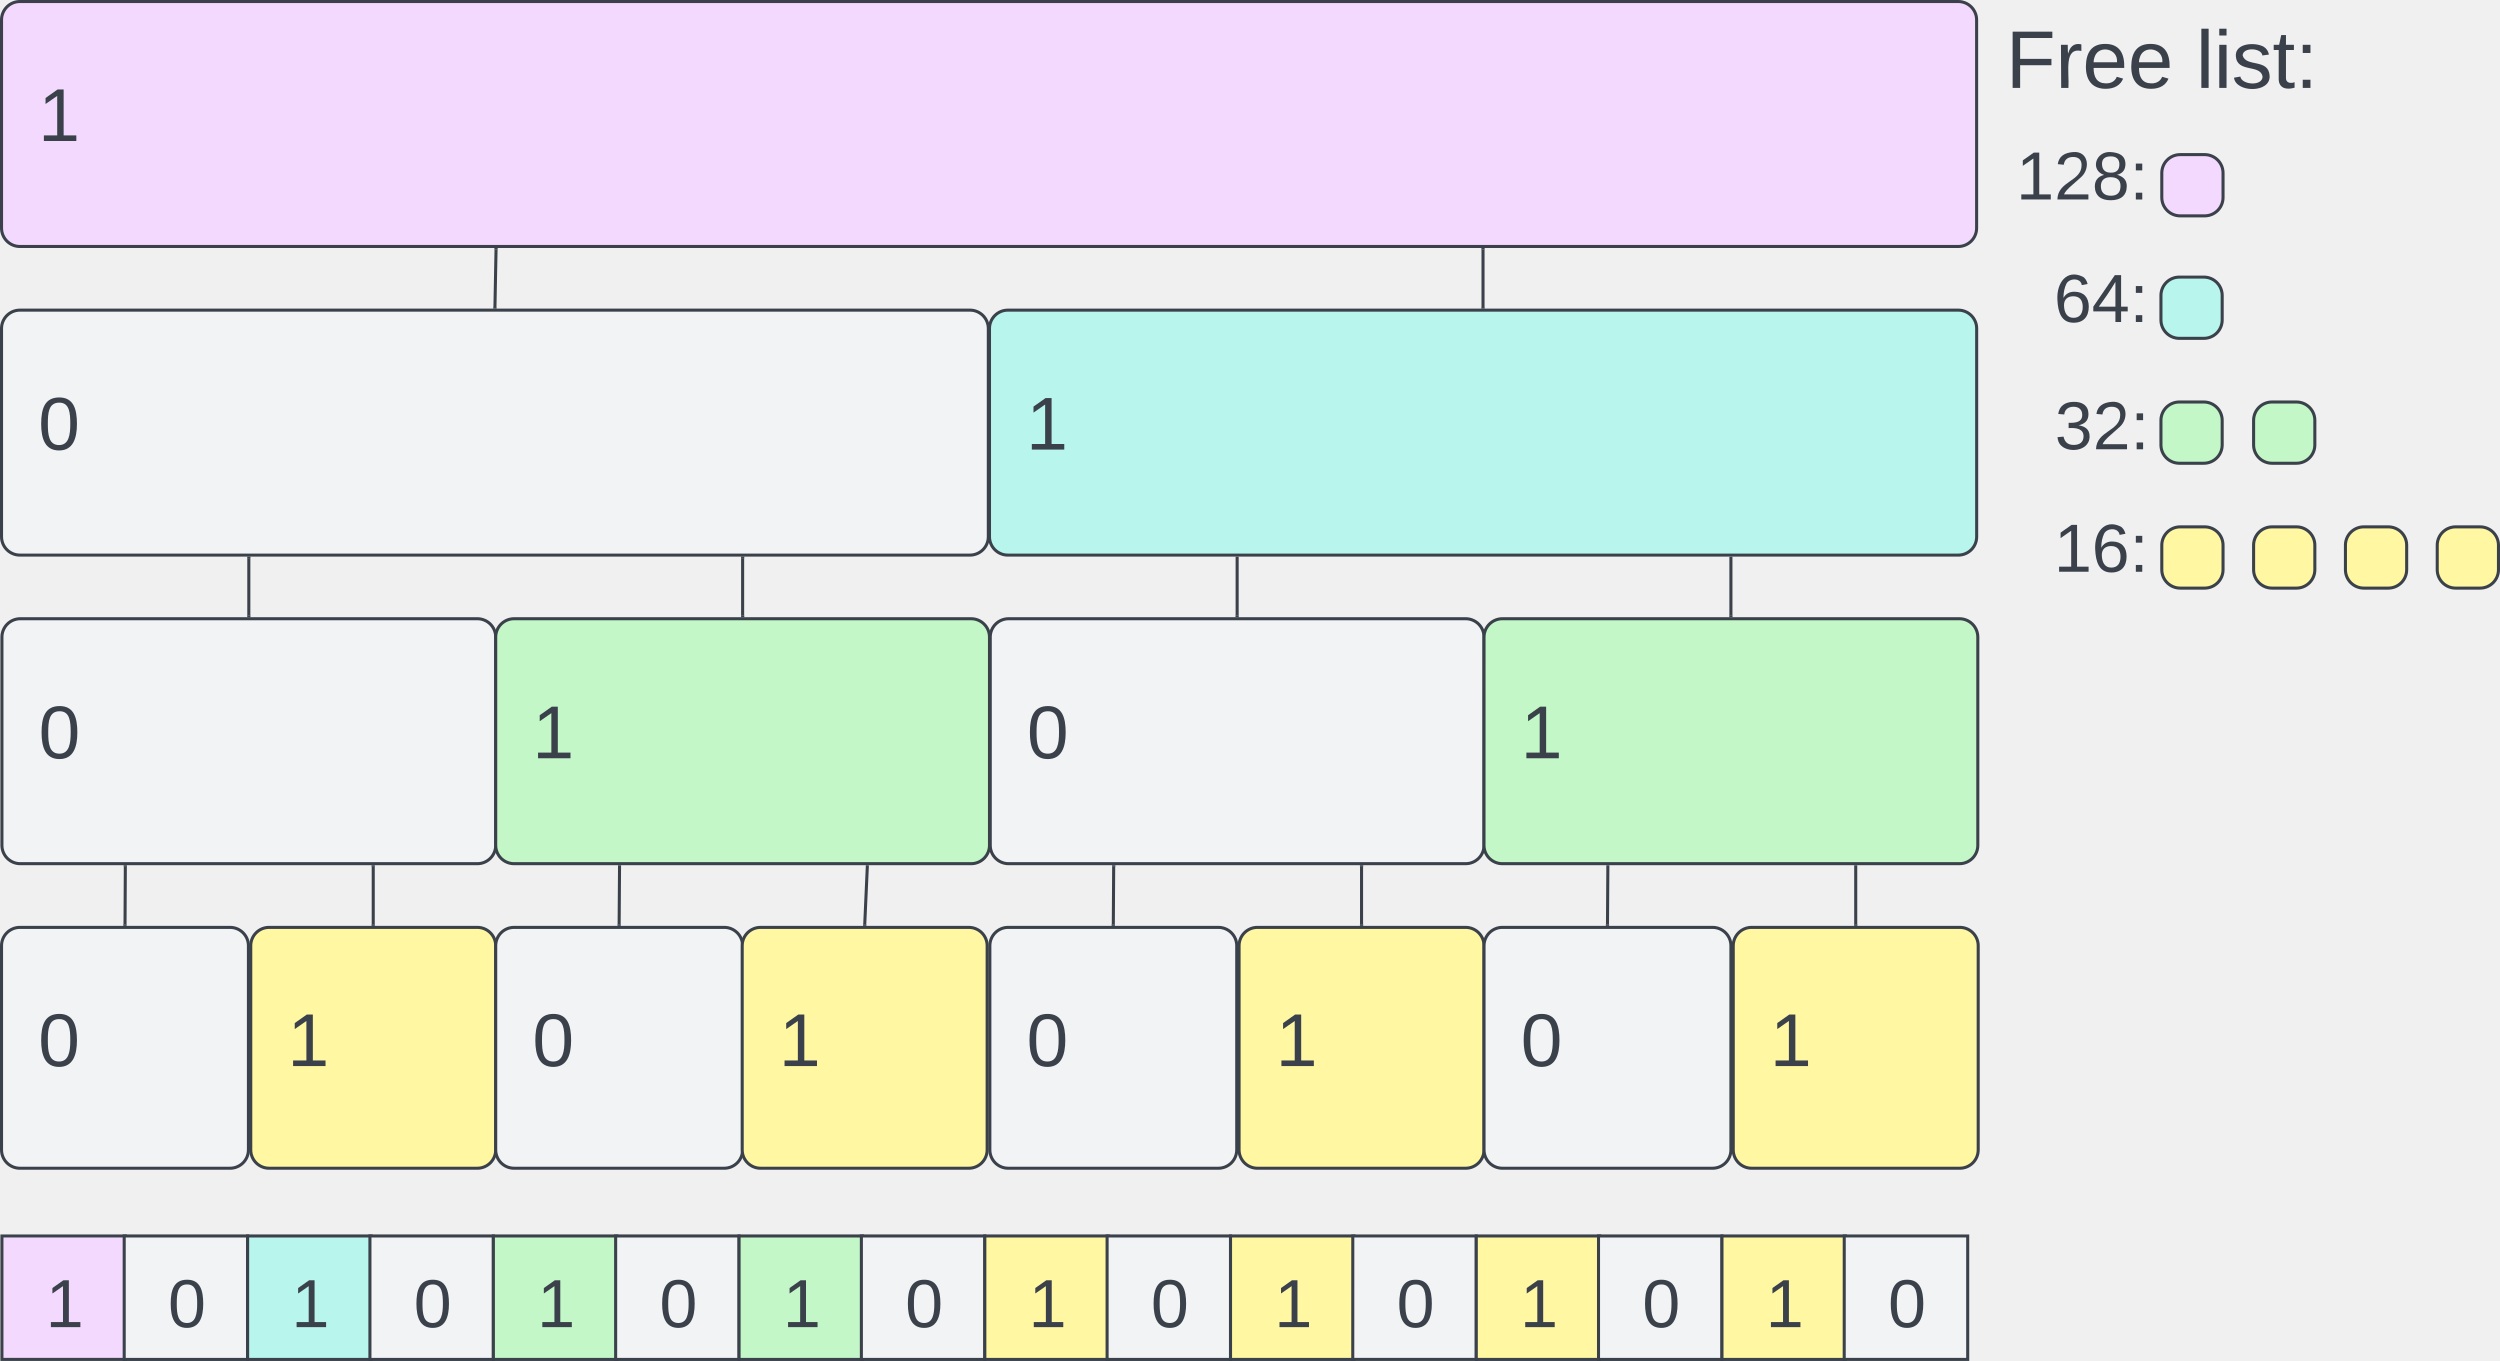
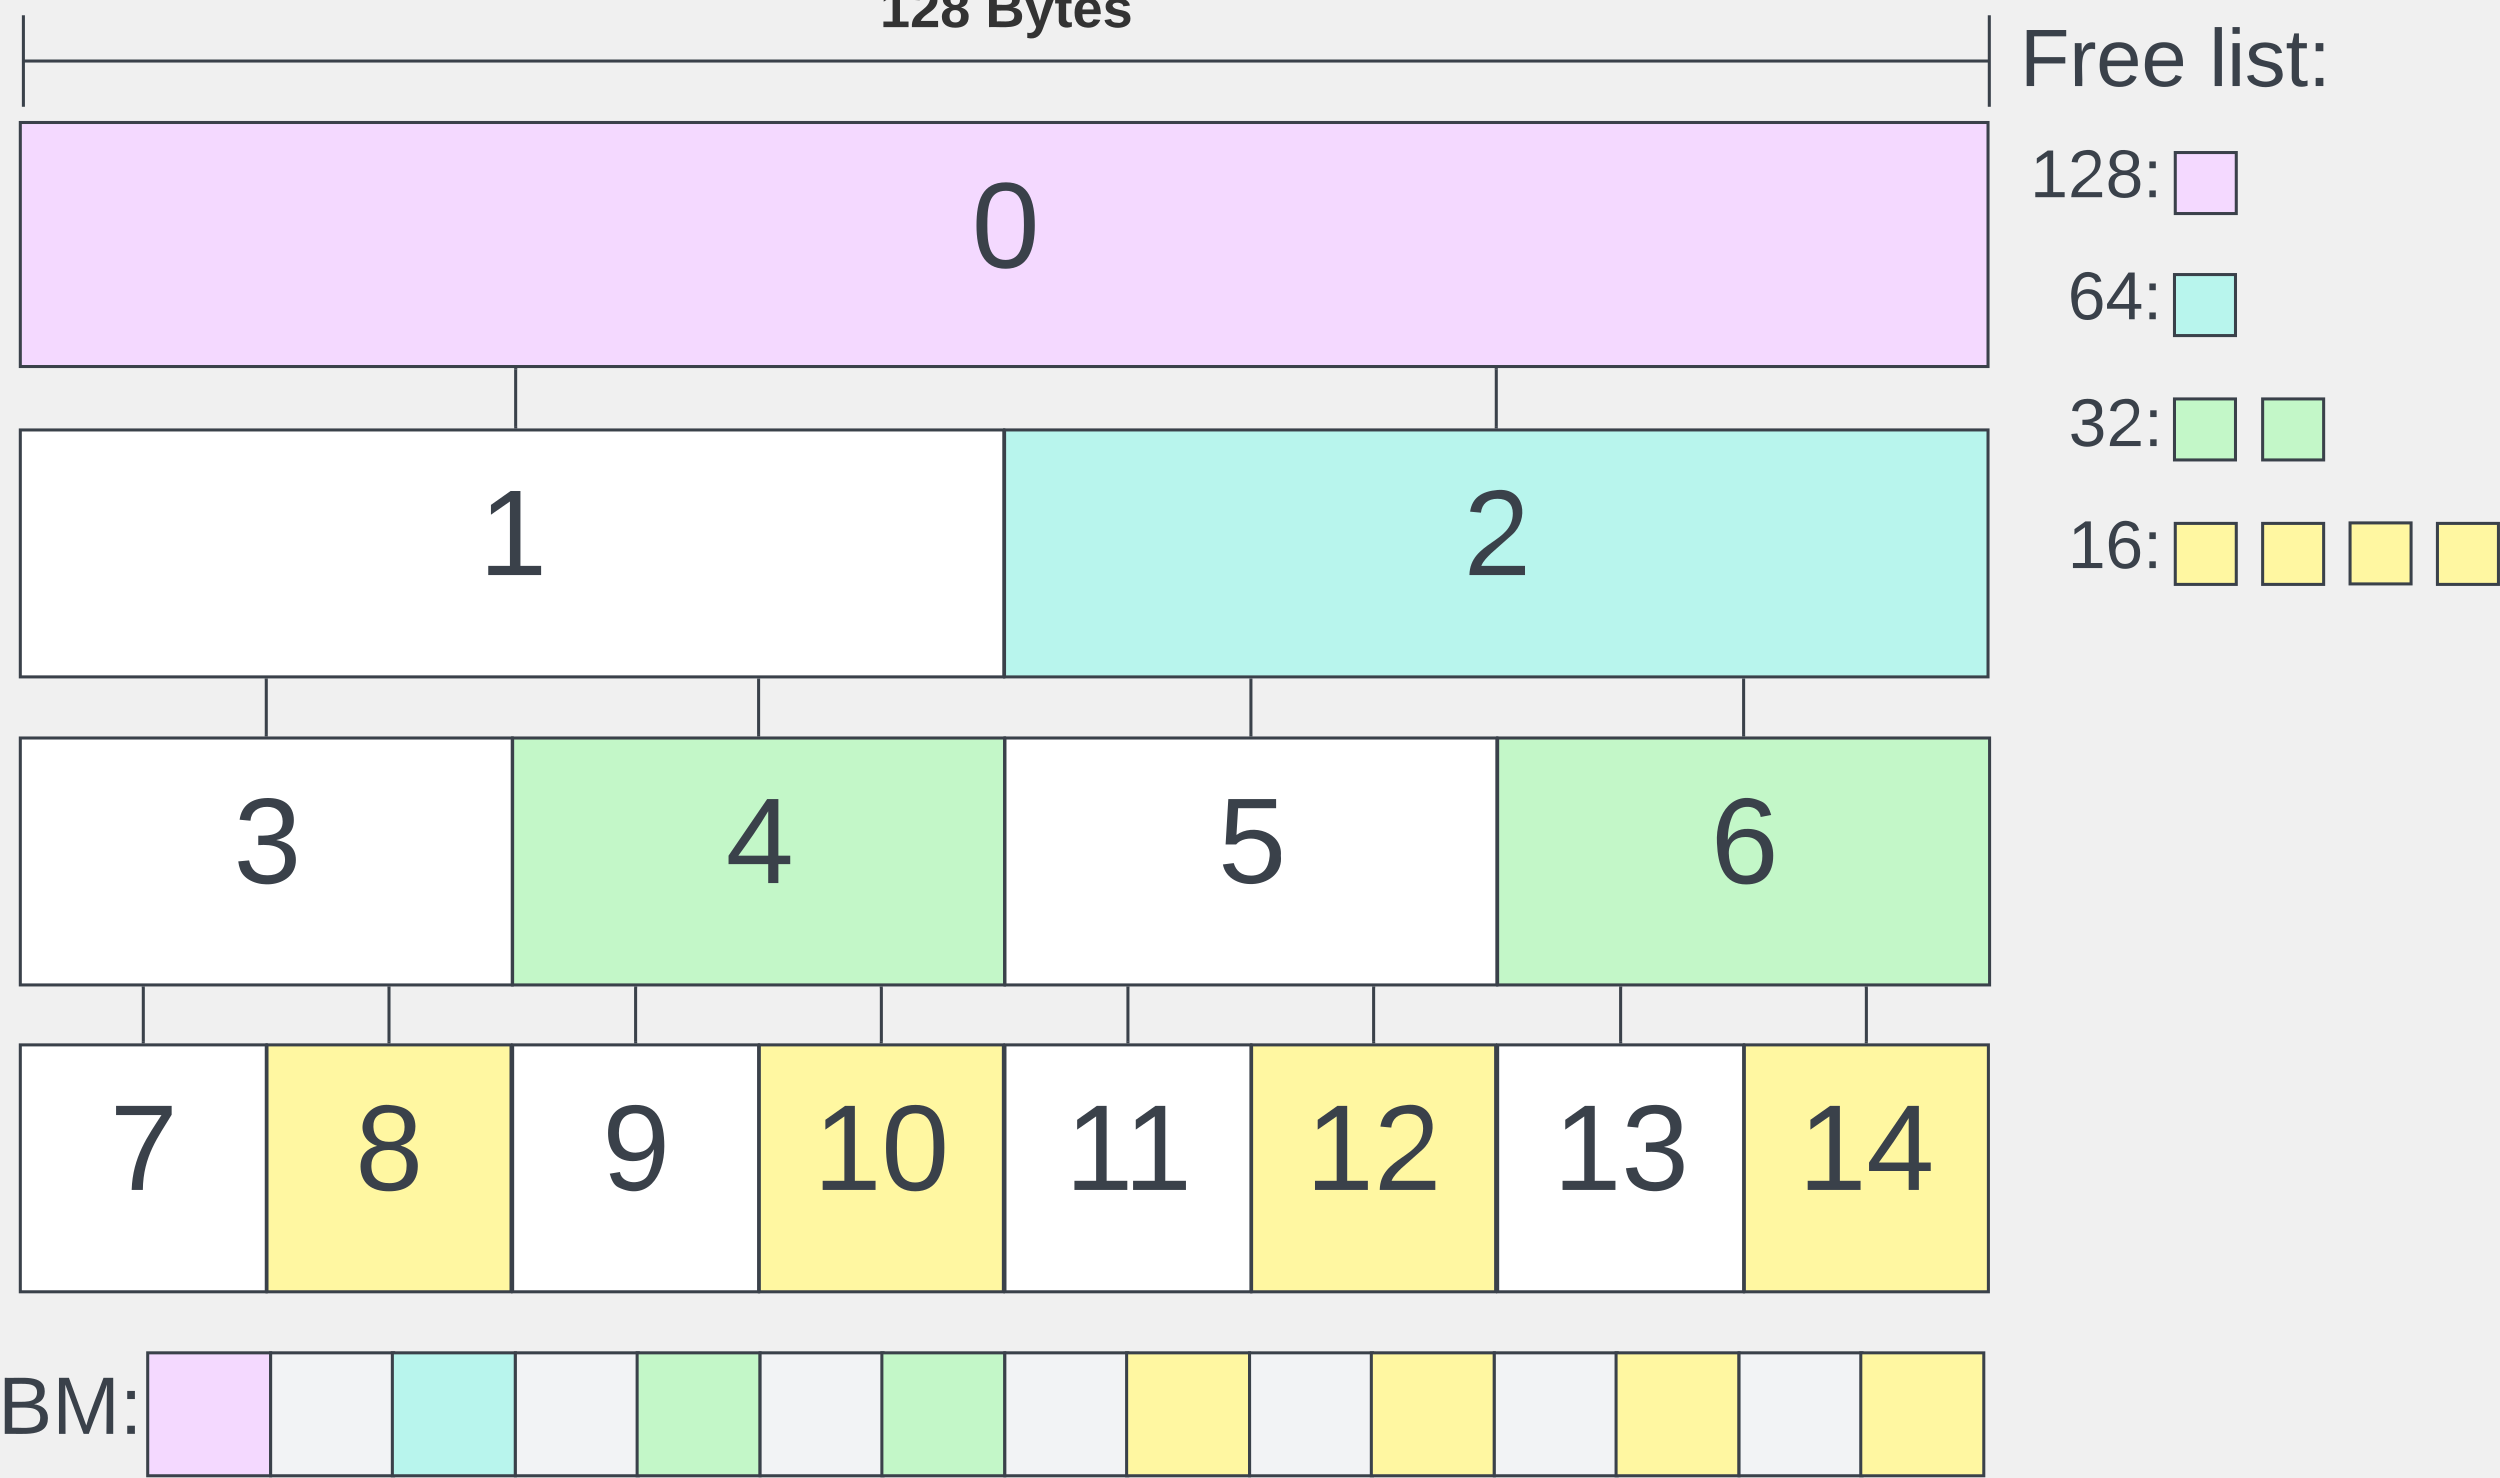
- <svg xmlns="http://www.w3.org/2000/svg" xmlns:ns1="lucid" xmlns:xlink="http://www.w3.org/1999/xlink" width="816.46" height="444.46">
-   <g transform="translate(-2539.47 585.0669)" ns1:page-tab-id="0_0">
-     <path d="M3185-578.57a6 6 0 0 1 6-6h108.2a6 6 0 0 1 6 6v28a6 6 0 0 1-6 6H3191a6 6 0 0 1-6-6z" stroke="#000" stroke-opacity="0" fill="#fff" fill-opacity="0" />
-     <use xlink:href="#a" transform="matrix(1,0,0,1,3190.009,-579.5669) translate(4.537037 23.20833)" />
-     <use xlink:href="#b" transform="matrix(1,0,0,1,3190.009,-579.5669) translate(66.61111 23.20833)" />
-     <path d="M3185.14-498.57a6 6 0 0 1 6-6h48.07a6 6 0 0 1 6 6v28a6 6 0 0 1-6 6h-48.06a6 6 0 0 1-6-6z" stroke="#000" stroke-opacity="0" fill="#fff" fill-opacity="0" />
-     <use xlink:href="#c" transform="matrix(1,0,0,1,3190.136,-499.5669) translate(20.1358 19.65278)" />
-     <path d="M3185.4-457a6 6 0 0 1 6-6h48.08a6 6 0 0 1 6 6v28a6 6 0 0 1-6 6h-48.07a6 6 0 0 1-6-6z" stroke="#000" stroke-opacity="0" fill="#fff" fill-opacity="0" />
-     <use xlink:href="#d" transform="matrix(1,0,0,1,3190.406,-457.9921) translate(20.1358 19.65278)" />
-     <path d="M3185.14-417a6 6 0 0 1 6-6h48.07a6 6 0 0 1 6 6v28a6 6 0 0 1-6 6h-48.06a6 6 0 0 1-6-6z" stroke="#000" stroke-opacity="0" fill="#fff" fill-opacity="0" />
-     <use xlink:href="#e" transform="matrix(1,0,0,1,3190.136,-417.9921) translate(20.1358 19.65278)" />
-     <path d="M3245.2-488.57a6 6 0 0 1 6-6h8a6 6 0 0 1 6 6v8a6 6 0 0 1-6 6h-8a6 6 0 0 1-6-6z" stroke="#3a414a" fill="#b8f5ed" />
-     <path d="M3245.2-447.78a6 6 0 0 1 6-6h8a6 6 0 0 1 6 6v8a6 6 0 0 1-6 6h-8a6 6 0 0 1-6-6z" stroke="#3a414a" fill="#c3f7c8" />
-     <path d="M3245.48-407a6 6 0 0 1 6-6h8a6 6 0 0 1 6 6v8a6 6 0 0 1-6 6h-8a6 6 0 0 1-6-6z" stroke="#3a414a" fill="#fff7a1" />
-     <path d="M3185.14-538.57a6 6 0 0 1 6-6h48.07a6 6 0 0 1 6 6v28a6 6 0 0 1-6 6h-48.06a6 6 0 0 1-6-6z" stroke="#000" stroke-opacity="0" fill="#fff" fill-opacity="0" />
-     <use xlink:href="#f" transform="matrix(1,0,0,1,3190.136,-539.5669) translate(7.790123 19.65278)" />
-     <path d="M2540.1-377a6 6 0 0 1 6-6h149.26a6 6 0 0 1 6 6v68a6 6 0 0 1-6 6H2546.1a6 6 0 0 1-6-6z" stroke="#3a414a" fill="#f2f3f5" />
-     <use xlink:href="#g" transform="matrix(1,0,0,1,2552.097,-370.9921) translate(0 33.55556)" />
-     <path d="M2539.97-276.2a6 6 0 0 1 6-6h68.63a6 6 0 0 1 6 6v66.66a6 6 0 0 1-6 6h-68.63a6 6 0 0 1-6-6z" stroke="#3a414a" fill="#f2f3f5" />
-     <use xlink:href="#g" transform="matrix(1,0,0,1,2551.97,-270.2047) translate(0 33.30556)" />
-     <path d="M2621.36-276.2a6 6 0 0 1 6-6h68a6 6 0 0 1 6 6v66.66a6 6 0 0 1-6 6h-68a6 6 0 0 1-6-6z" stroke="#3a414a" fill="#fff7a1" />
-     <use xlink:href="#h" transform="matrix(1,0,0,1,2633.356,-270.2047) translate(0 33.30556)" />
-     <path d="M2539.97-477.78a6 6 0 0 1 6-6h310.27a6 6 0 0 1 6 6v68a6 6 0 0 1-6 6h-310.27a6 6 0 0 1-6-6z" stroke="#3a414a" fill="#f2f3f5" />
-     <use xlink:href="#g" transform="matrix(1,0,0,1,2551.97,-471.7795) translate(0 33.55556)" />
-     <path d="M2539.97-578.57a6 6 0 0 1 6-6H3179a6 6 0 0 1 6 6v68a6 6 0 0 1-6 6h-633.03a6 6 0 0 1-6-6z" stroke="#3a414a" fill="#f4d9ff" />
-     <use xlink:href="#h" transform="matrix(1,0,0,1,2551.97,-572.5669) translate(0 33.55556)" />
-     <path d="M2580.4-302l-.1 18.8" stroke="#3a414a" fill="none" />
-     <path d="M2580.9-301.98h-1v-.5h1zM2580.8-283.2l-.02.5h-1v-.52z" stroke="#3a414a" stroke-width=".05" fill="#3a414a" />
-     <path d="M2661.36-302v18.8" stroke="#3a414a" fill="none" />
-     <path d="M2661.86-301.98h-1v-.5h1zM2661.86-282.7h-1v-.52h1z" stroke="#3a414a" stroke-width=".05" fill="#3a414a" />
-     <path d="M2620.73-402.78v18.8" stroke="#3a414a" fill="none" />
-     <path d="M2621.23-402.77h-1v-.5h1zM2621.23-383.5h-1v-.5h1z" stroke="#3a414a" stroke-width=".05" fill="#3a414a" />
-     <path d="M2782-402.78v18.8" stroke="#3a414a" fill="none" />
-     <path d="M2782.5-402.77h-1v-.5h1zM2782.5-383.5h-1v-.5h1z" stroke="#3a414a" stroke-width=".05" fill="#3a414a" />
-     <path d="M2701.47-503.57l-.36 18.8" stroke="#3a414a" fill="none" />
-     <path d="M2701.97-503.55h-1v-.52h1zM2701.6-484.78v.5h-1v-.52z" stroke="#3a414a" stroke-width=".05" fill="#3a414a" />
-     <path d="M3023.8-503.57v18.8" stroke="#3a414a" fill="none" />
-     <path d="M3024.3-503.55h-1v-.52h1zM3024.3-484.28h-1v-.5h1z" stroke="#3a414a" stroke-width=".05" fill="#3a414a" />
-     <path d="M2701.36-377a6 6 0 0 1 6-6h149.26a6 6 0 0 1 6 6v68a6 6 0 0 1-6 6h-149.26a6 6 0 0 1-6-6z" stroke="#3a414a" fill="#c3f7c8" />
-     <use xlink:href="#h" transform="matrix(1,0,0,1,2713.356,-370.9921) translate(0 33.55556)" />
-     <path d="M2862.62-477.78a6 6 0 0 1 6-6h310.4a6 6 0 0 1 6 6v68a6 6 0 0 1-6 6h-310.4a6 6 0 0 1-6-6z" stroke="#3a414a" fill="#b8f5ed" />
-     <use xlink:href="#h" transform="matrix(1,0,0,1,2874.616,-471.7795) translate(0 33.55556)" />
-     <path d="M2701.36-276.2a6 6 0 0 1 6-6H2776a6 6 0 0 1 6 6v66.66a6 6 0 0 1-6 6h-68.64a6 6 0 0 1-6-6z" stroke="#3a414a" fill="#f2f3f5" />
-     <use xlink:href="#g" transform="matrix(1,0,0,1,2713.356,-270.2047) translate(0 33.30556)" />
-     <path d="M2781.86-276.2a6 6 0 0 1 6-6h68a6 6 0 0 1 6 6v66.66a6 6 0 0 1-6 6h-68a6 6 0 0 1-6-6z" stroke="#3a414a" fill="#fff7a1" />
-     <use xlink:href="#h" transform="matrix(1,0,0,1,2793.859,-270.2047) translate(0 33.30556)" />
-     <path d="M2741.8-302l-.13 18.8M2741.8-301.98v-.5" stroke="#3a414a" fill="none" />
-     <path d="M2742.18-283.2v.5h-1v-.52z" stroke="#3a414a" stroke-width=".05" fill="#3a414a" />
-     <path d="M2822.72-302l-.84 18.8M2822.72-301.98l.02-.5" stroke="#3a414a" fill="none" />
-     <path d="M2822.38-283.2l-.02.5h-1l.02-.54z" stroke="#3a414a" stroke-width=".05" fill="#3a414a" />
-     <path d="M2862.87-377a6 6 0 0 1 6-6h149.26a6 6 0 0 1 6 6v68a6 6 0 0 1-6 6h-149.26a6 6 0 0 1-6-6z" stroke="#3a414a" fill="#f2f3f5" />
-     <use xlink:href="#g" transform="matrix(1,0,0,1,2874.87,-370.9921) translate(0 33.55556)" />
-     <path d="M2862.74-276.2a6 6 0 0 1 6-6h68.63a6 6 0 0 1 6 6v66.66a6 6 0 0 1-6 6h-68.63a6 6 0 0 1-6-6z" stroke="#3a414a" fill="#f2f3f5" />
-     <use xlink:href="#g" transform="matrix(1,0,0,1,2874.743,-270.2047) translate(0 33.30556)" />
-     <path d="M2944.13-276.2a6 6 0 0 1 6-6h68a6 6 0 0 1 6 6v66.66a6 6 0 0 1-6 6h-68a6 6 0 0 1-6-6z" stroke="#3a414a" fill="#fff7a1" />
-     <use xlink:href="#h" transform="matrix(1,0,0,1,2956.13,-270.2047) translate(0 33.30556)" />
-     <path d="M2903.18-302l-.12 18.8" stroke="#3a414a" fill="none" />
-     <path d="M2903.68-301.98h-1v-.5h1zM2903.56-283.2v.5h-1v-.52z" stroke="#3a414a" stroke-width=".05" fill="#3a414a" />
-     <path d="M2984.13-302v18.8" stroke="#3a414a" fill="none" />
-     <path d="M2984.63-301.98h-1v-.5h1zM2984.63-282.7h-1v-.52h1z" stroke="#3a414a" stroke-width=".05" fill="#3a414a" />
-     <path d="M2943.5-402.78v18.8M2943.5-402.77v-.5" stroke="#3a414a" fill="none" />
-     <path d="M2944-383.5h-1v-.5h1z" stroke="#3a414a" stroke-width=".05" fill="#3a414a" />
-     <path d="M3104.76-402.78v18.8M3104.76-402.77v-.5" stroke="#3a414a" fill="none" />
-     <path d="M3105.26-383.5h-1v-.5h1z" stroke="#3a414a" stroke-width=".05" fill="#3a414a" />
-     <path d="M3024.13-377a6 6 0 0 1 6-6h149.26a6 6 0 0 1 6 6v68a6 6 0 0 1-6 6h-149.27a6 6 0 0 1-6-6z" stroke="#3a414a" fill="#c3f7c8" />
-     <use xlink:href="#h" transform="matrix(1,0,0,1,3036.13,-370.9921) translate(0 33.55556)" />
-     <path d="M3024.13-276.2a6 6 0 0 1 6-6h68.63a6 6 0 0 1 6 6v66.66a6 6 0 0 1-6 6h-68.63a6 6 0 0 1-6-6z" stroke="#3a414a" fill="#f2f3f5" />
-     <use xlink:href="#g" transform="matrix(1,0,0,1,3036.13,-270.2047) translate(0 33.30556)" />
-     <path d="M3105.52-276.2a6 6 0 0 1 6-6h68a6 6 0 0 1 6 6v66.66a6 6 0 0 1-6 6h-68a6 6 0 0 1-6-6z" stroke="#3a414a" fill="#fff7a1" />
-     <use xlink:href="#h" transform="matrix(1,0,0,1,3117.517,-270.2047) translate(0 33.30556)" />
-     <path d="M3064.57-302l-.12 18.8M3064.57-301.98v-.5" stroke="#3a414a" fill="none" />
-     <path d="M3064.95-283.2v.5h-1v-.52z" stroke="#3a414a" stroke-width=".05" fill="#3a414a" />
-     <path d="M3145.52-302v18.8M3145.52-301.98v-.5" stroke="#3a414a" fill="none" />
-     <path d="M3146.02-282.7h-1v-.52h1z" stroke="#3a414a" stroke-width=".05" fill="#3a414a" />
-     <path d="M3275.46-407a6 6 0 0 1 6-6h8a6 6 0 0 1 6 6v8a6 6 0 0 1-6 6h-8a6 6 0 0 1-6-6zM3305.45-407a6 6 0 0 1 6-6h8a6 6 0 0 1 6 6v8a6 6 0 0 1-6 6h-8a6 6 0 0 1-6-6zM3335.43-407a6 6 0 0 1 6-6h8a6 6 0 0 1 6 6v8a6 6 0 0 1-6 6h-8a6 6 0 0 1-6-6z" stroke="#3a414a" fill="#fff7a1" />
-     <path d="M3275.46-447.78a6 6 0 0 1 6-6h8a6 6 0 0 1 6 6v8a6 6 0 0 1-6 6h-8a6 6 0 0 1-6-6z" stroke="#3a414a" fill="#c3f7c8" />
-     <path d="M3245.48-528.57a6 6 0 0 1 6-6h8a6 6 0 0 1 6 6v8a6 6 0 0 1-6 6h-8a6 6 0 0 1-6-6zM2540.1-181.42h40.3v40.32h-40.3z" stroke="#3a414a" fill="#f4d9ff" />
-     <use xlink:href="#i" transform="matrix(1,0,0,1,2552.097,-169.4173) translate(2.32716 17.77778)" />
-     <path d="M2580.03-181.42h40.3v40.32h-40.3z" stroke="#3a414a" fill="#f2f3f5" />
-     <use xlink:href="#j" transform="matrix(1,0,0,1,2592.03,-169.4173) translate(2.32716 17.77778)" />
-     <path d="M2620.34-181.42h40.32v40.32h-40.32z" stroke="#3a414a" fill="#b8f5ed" />
-     <use xlink:href="#i" transform="matrix(1,0,0,1,2632.345,-169.4173) translate(2.32716 17.77778)" />
-     <path d="M2660.28-181.42h40.3v40.32h-40.3z" stroke="#3a414a" fill="#f2f3f5" />
-     <use xlink:href="#j" transform="matrix(1,0,0,1,2672.279,-169.4173) translate(2.32716 17.77778)" />
-     <path d="M2700.6-181.42h40.3v40.32h-40.3z" stroke="#3a414a" fill="#c3f7c8" />
-     <use xlink:href="#i" transform="matrix(1,0,0,1,2712.594,-169.4173) translate(2.32716 17.77778)" />
-     <path d="M2740.53-181.42h40.3v40.32h-40.3z" stroke="#3a414a" fill="#f2f3f5" />
-     <use xlink:href="#j" transform="matrix(1,0,0,1,2752.528,-169.4173) translate(2.32716 17.77778)" />
-     <path d="M2780.84-181.42h40.32v40.32h-40.32z" stroke="#3a414a" fill="#c3f7c8" />
-     <use xlink:href="#i" transform="matrix(1,0,0,1,2792.843,-169.4173) translate(2.32716 17.77778)" />
-     <path d="M2820.78-181.42h40.3v40.32h-40.3z" stroke="#3a414a" fill="#f2f3f5" />
-     <use xlink:href="#j" transform="matrix(1,0,0,1,2832.777,-169.4173) translate(2.32716 17.77778)" />
-     <path d="M2861.1-181.42h40.3v40.32h-40.3z" stroke="#3a414a" fill="#fff7a1" />
-     <use xlink:href="#i" transform="matrix(1,0,0,1,2873.092,-169.4173) translate(2.32716 17.77778)" />
-     <path d="M2901.03-181.42h40.3v40.32h-40.3z" stroke="#3a414a" fill="#f2f3f5" />
-     <use xlink:href="#j" transform="matrix(1,0,0,1,2913.025,-169.4173) translate(2.32716 17.77778)" />
-     <path d="M2941.34-181.42h40.32v40.32h-40.32z" stroke="#3a414a" fill="#fff7a1" />
-     <use xlink:href="#i" transform="matrix(1,0,0,1,2953.34,-169.4173) translate(2.32716 17.77778)" />
-     <path d="M2981.27-181.42h40.32v40.32h-40.33z" stroke="#3a414a" fill="#f2f3f5" />
-     <use xlink:href="#j" transform="matrix(1,0,0,1,2993.274,-169.4173) translate(2.32716 17.77778)" />
-     <path d="M3021.6-181.42h40.3v40.32h-40.3z" stroke="#3a414a" fill="#fff7a1" />
-     <use xlink:href="#i" transform="matrix(1,0,0,1,3033.589,-169.4173) translate(2.32716 17.77778)" />
-     <path d="M3061.52-181.42h40.32v40.32h-40.32z" stroke="#3a414a" fill="#f2f3f5" />
-     <use xlink:href="#j" transform="matrix(1,0,0,1,3073.523,-169.4173) translate(2.32716 17.77778)" />
-     <path d="M3101.84-181.42h40.3v40.32h-40.3z" stroke="#3a414a" fill="#fff7a1" />
-     <use xlink:href="#i" transform="matrix(1,0,0,1,3113.838,-169.4173) translate(2.32716 17.77778)" />
-     <path d="M3141.77-181.42h40.32v40.32h-40.33z" stroke="#3a414a" fill="#f2f3f5" />
-     <use xlink:href="#j" transform="matrix(1,0,0,1,3153.772,-169.4173) translate(2.32716 17.77778)" />
+ <svg xmlns="http://www.w3.org/2000/svg" xmlns:ns1="lucid" xmlns:xlink="http://www.w3.org/1999/xlink" width="819.53" height="484.28">
+   <g transform="translate(993.6189 -1552.126)" ns1:page-tab-id="0_0">
+     <path d="M-986.96 1894.65h80.63v80.94h-80.63z" stroke="#3a414a" fill="#fff" />
+     <use xlink:href="#a" transform="matrix(1,0,0,1,-974.9592,1906.646) translate(17.38889 35.5625)" />
+     <path d="M-906.1 1894.65h80v80.94h-80z" stroke="#3a414a" fill="#fff7a1" />
+     <use xlink:href="#b" transform="matrix(1,0,0,1,-894.1025,1906.646) translate(16.88889 35.5625)" />
+     <path d="M-986.96 1592.28h645.04v80h-645.04z" stroke="#3a414a" fill="#f4d9ff" />
+     <use xlink:href="#c" transform="matrix(1,0,0,1,-974.9592,1604.283) translate(299.8889 35.5)" />
+     <path d="M-664.3 1693.07h322.38v80.95h-322.4z" stroke="#3a414a" fill="#b8f5ed" />
+     <use xlink:href="#d" transform="matrix(1,0,0,1,-652.3123,1705.071) translate(138.3889 35.5625)" />
+     <path d="M-986.96 1693.07h322.4v80.95h-322.4z" stroke="#3a414a" fill="#fff" />
+     <use xlink:href="#e" transform="matrix(1,0,0,1,-974.9591,1705.071) translate(138.3889 35.5625)" />
+     <path d="M-986.96 1794.05h161.26V1875h-161.26z" stroke="#3a414a" fill="#fff" />
+     <use xlink:href="#f" transform="matrix(1,0,0,1,-974.9592,1806.052) translate(57.88889 35.5625)" />
+     <path d="M-824.58 1692.07v-18.8" stroke="#3a414a" fill="none" />
+     <path d="M-824.1 1692.57h-.95v-.5h.95zM-824.1 1673.3h-.95v-.52h.95z" stroke="#3a414a" stroke-width=".05" fill="#3a414a" />
+     <path d="M-503.12 1692.07v-18.8" stroke="#3a414a" fill="none" />
+     <path d="M-502.64 1692.57h-.95v-.5h.96zM-502.64 1673.3h-.95v-.52h.96z" stroke="#3a414a" stroke-width=".05" fill="#3a414a" />
+     <path d="M-906.33 1793.05v-18.02" stroke="#3a414a" fill="none" />
+     <path d="M-905.85 1793.55h-.95v-.5h.95zM-905.85 1775.03h-.95v-.5h.95z" stroke="#3a414a" stroke-width=".05" fill="#3a414a" />
+     <path d="M-866.1 1893.65V1876" stroke="#3a414a" fill="none" />
+     <path d="M-865.63 1894.15h-.95v-.52h.95zM-865.63 1876h-.95v-.5h.95z" stroke="#3a414a" stroke-width=".05" fill="#3a414a" />
+     <path d="M-946.64 1893.65V1876" stroke="#3a414a" fill="none" />
+     <path d="M-946.17 1894.15h-.95v-.52h.95zM-946.17 1876h-.95v-.5h.95z" stroke="#3a414a" stroke-width=".05" fill="#3a414a" />
+     <path d="M-986.45 1572.13H-341M-985.95 1557.13v30M-341.5 1587.13v-30" stroke="#3a414a" fill="none" />
+     <use xlink:href="#g" transform="matrix(1,0,0,1,-705.164,1546.793) translate(0 14.22222)" />
+     <use xlink:href="#h" transform="matrix(1,0,0,1,-705.164,1546.793) translate(34.5679 14.22222)" />
+     <path d="M-825.57 1894.65h80.63v80.94h-80.63z" stroke="#3a414a" fill="#fff" />
+     <use xlink:href="#i" transform="matrix(1,0,0,1,-813.5721,1906.646) translate(17.38889 35.5625)" />
+     <path d="M-744.7 1894.65h80v80.94h-80z" stroke="#3a414a" fill="#fff7a1" />
+     <use xlink:href="#j" transform="matrix(1,0,0,1,-732.7154,1906.646) translate(5.777778 35.5625)" />
+     <path d="M-825.57 1794.05h161.26V1875h-161.27z" stroke="#3a414a" fill="#c3f7c8" />
+     <use xlink:href="#k" transform="matrix(1,0,0,1,-813.5721,1806.052) translate(57.88889 35.5625)" />
+     <path d="M-744.94 1793.05v-18.03" stroke="#3a414a" fill="none" />
+     <path d="M-744.47 1793.55h-.95v-.5h.95z" stroke="#3a414a" stroke-width=".05" fill="#3a414a" />
+     <path d="M-744.94 1775.03v-.5M-704.7 1893.65V1876" stroke="#3a414a" fill="none" />
+     <path d="M-704.24 1894.15h-.95v-.52h.96zM-704.24 1876h-.95v-.5h.96z" stroke="#3a414a" stroke-width=".05" fill="#3a414a" />
+     <path d="M-785.26 1893.65V1876" stroke="#3a414a" fill="none" />
+     <path d="M-784.78 1894.15h-.95v-.52h.95zM-784.78 1876h-.95v-.5h.95z" stroke="#3a414a" stroke-width=".05" fill="#3a414a" />
+     <path d="M-664.18 1894.65h80.63v80.94h-80.63z" stroke="#3a414a" fill="#fff" />
+     <use xlink:href="#l" transform="matrix(1,0,0,1,-652.1851,1906.646) translate(7.777778 35.5625)" />
+     <path d="M-583.33 1894.65h80v80.94h-80z" stroke="#3a414a" fill="#fff7a1" />
+     <use xlink:href="#m" transform="matrix(1,0,0,1,-571.3283,1906.646) translate(5.777778 35.5625)" />
+     <path d="M-664.18 1794.05h161.25V1875h-161.25z" stroke="#3a414a" fill="#fff" />
+     <use xlink:href="#n" transform="matrix(1,0,0,1,-652.1851,1806.052) translate(57.88889 35.5625)" />
+     <path d="M-583.55 1793.05v-18.02" stroke="#3a414a" fill="none" />
+     <path d="M-583.08 1793.55h-.95v-.5h.95z" stroke="#3a414a" stroke-width=".05" fill="#3a414a" />
+     <path d="M-583.55 1775.03v-.5M-543.33 1893.65V1876" stroke="#3a414a" fill="none" />
+     <path d="M-542.85 1894.15h-.95v-.52h.95zM-542.85 1876h-.95v-.5h.95z" stroke="#3a414a" stroke-width=".05" fill="#3a414a" />
+     <path d="M-623.87 1893.65V1876" stroke="#3a414a" fill="none" />
+     <path d="M-623.4 1894.15h-.95v-.52h.96zM-623.4 1876h-.95v-.5h.96z" stroke="#3a414a" stroke-width=".05" fill="#3a414a" />
+     <path d="M-502.67 1894.65h80.63v80.94h-80.63z" stroke="#3a414a" fill="#fff" />
+     <use xlink:href="#o" transform="matrix(1,0,0,1,-490.6708,1906.646) translate(6.277778 35.5625)" />
+     <path d="M-421.8 1894.65h80v80.94h-80z" stroke="#3a414a" fill="#fff7a1" />
+     <use xlink:href="#p" transform="matrix(1,0,0,1,-409.814,1906.646) translate(5.777778 35.5625)" />
+     <path d="M-502.67 1794.05h161.26V1875h-161.27z" stroke="#3a414a" fill="#c3f7c8" />
+     <use xlink:href="#q" transform="matrix(1,0,0,1,-490.6708,1806.052) translate(57.88889 35.5625)" />
+     <path d="M-422.04 1793.05v-18.03" stroke="#3a414a" fill="none" />
+     <path d="M-421.57 1793.55h-.95v-.5h.95z" stroke="#3a414a" stroke-width=".05" fill="#3a414a" />
+     <path d="M-422.04 1775.03v-.5M-381.8 1893.65V1876" stroke="#3a414a" fill="none" />
+     <path d="M-381.34 1894.15h-.95v-.52h.96zM-381.34 1876h-.95v-.5h.96z" stroke="#3a414a" stroke-width=".05" fill="#3a414a" />
+     <path d="M-462.36 1893.65V1876" stroke="#3a414a" fill="none" />
+     <path d="M-461.88 1894.15h-.95v-.52h.95zM-461.88 1876h-.95v-.5h.95z" stroke="#3a414a" stroke-width=".05" fill="#3a414a" />
+     <path d="M-341 1552.13h120.2v40H-341z" stroke="#000" stroke-opacity="0" fill="#fff" fill-opacity="0" />
+     <use xlink:href="#r" transform="matrix(1,0,0,1,-336.0134,1557.126) translate(4.537037 23.20833)" />
+     <use xlink:href="#s" transform="matrix(1,0,0,1,-336.0134,1557.126) translate(66.61111 23.20833)" />
+     <path d="M-340.9 1632.13h60.1v40h-60.1z" stroke="#000" stroke-opacity="0" fill="#fff" fill-opacity="0" />
+     <use xlink:href="#t" transform="matrix(1,0,0,1,-335.8864,1637.126) translate(20.1358 19.65278)" />
+     <path d="M-340.62 1673.7h60.08v40h-60.08z" stroke="#000" stroke-opacity="0" fill="#fff" fill-opacity="0" />
+     <use xlink:href="#u" transform="matrix(1,0,0,1,-335.6161,1678.701) translate(20.1358 19.65278)" />
+     <path d="M-340.9 1713.7h60.1v40h-60.1z" stroke="#000" stroke-opacity="0" fill="#fff" fill-opacity="0" />
+     <use xlink:href="#v" transform="matrix(1,0,0,1,-335.8864,1718.701) translate(20.1358 19.65278)" />
+     <path d="M-280.8 1642.13h20v20h-20z" stroke="#3a414a" fill="#b8f5ed" />
+     <path d="M-280.8 1682.9h20v20h-20z" stroke="#3a414a" fill="#c3f7c8" />
+     <path d="M-280.54 1723.7h20v20h-20z" stroke="#3a414a" fill="#fff7a1" />
+     <path d="M-340.9 1592.13h60.1v40h-60.1z" stroke="#000" stroke-opacity="0" fill="#fff" fill-opacity="0" />
+     <use xlink:href="#w" transform="matrix(1,0,0,1,-335.8864,1597.126) translate(7.790123 19.65278)" />
+     <path d="M-945.2 1995.6h40.3v40.3h-40.3z" stroke="#3a414a" fill="#f4d9ff" />
+     <path d="M-904.9 1995.6h40.32v40.3h-40.32z" stroke="#3a414a" fill="#f2f3f5" />
+     <path d="M-865 1995.6h40.33v40.3H-865z" stroke="#3a414a" fill="#b8f5ed" />
+     <path d="M-824.67 1995.6h40.3v40.3h-40.3z" stroke="#3a414a" fill="#f2f3f5" />
+     <path d="M-784.76 1995.6h40.3v40.3h-40.3z" stroke="#3a414a" fill="#c3f7c8" />
+     <path d="M-744.45 1995.6h40.32v40.3h-40.32z" stroke="#3a414a" fill="#f2f3f5" />
+     <path d="M-704.53 1995.6h40.3v40.3h-40.3z" stroke="#3a414a" fill="#c3f7c8" />
+     <path d="M-664.22 1995.6h40.32v40.3h-40.32z" stroke="#3a414a" fill="#f2f3f5" />
+     <path d="M-624.3 1995.6h40.3v40.3h-40.3z" stroke="#3a414a" fill="#fff7a1" />
+     <path d="M-584 1995.6h40.32v40.3h-40.3z" stroke="#3a414a" fill="#f2f3f5" />
+     <path d="M-544.08 1995.6h40.32v40.3h-40.32z" stroke="#3a414a" fill="#fff7a1" />
+     <path d="M-503.76 1995.6h40.3v40.3h-40.3z" stroke="#3a414a" fill="#f2f3f5" />
+     <path d="M-463.85 1995.6h40.3v40.3h-40.3z" stroke="#3a414a" fill="#fff7a1" />
+     <path d="M-423.54 1995.6h40.32v40.3h-40.32z" stroke="#3a414a" fill="#f2f3f5" />
+     <path d="M-383.63 1995.6h40.32v40.3h-40.33z" stroke="#3a414a" fill="#fff7a1" />
+     <path d="M-280.54 1602.13h20v20h-20z" stroke="#3a414a" fill="#f4d9ff" />
+     <path d="M-251.9 1682.9h20v20h-20z" stroke="#3a414a" fill="#c3f7c8" />
+     <path d="M-251.9 1723.7h20v20h-20zM-223.24 1723.54h20v20h-20zM-194.6 1723.7h20v20h-20z" stroke="#3a414a" fill="#fff7a1" />
+     <path d="M-993.62 1995.83h45.7v40.15h-45.7z" stroke="#000" stroke-opacity="0" fill="#fff" fill-opacity="0" />
+     <g>
+       <use xlink:href="#x" transform="matrix(1,0,0,1,-988.6189,2000.827) translate(-5.666667 21.33333)" />
+     </g>
    <defs>
-       <path fill="#3a414a" d="M63-220v92h138v28H63V0H30v-248h175v28H63" id="k" />
-       <path fill="#3a414a" d="M114-163C36-179 61-72 57 0H25l-1-190h30c1 12-1 29 2 39 6-27 23-49 58-41v29" id="l" />
-       <path fill="#3a414a" d="M100-194c63 0 86 42 84 106H49c0 40 14 67 53 68 26 1 43-12 49-29l28 8c-11 28-37 45-77 45C44 4 14-33 15-96c1-61 26-98 85-98zm52 81c6-60-76-77-97-28-3 7-6 17-6 28h103" id="m" />
-       <g id="a">
-         <use transform="matrix(0.07407407,0,0,0.07407407,0,0)" xlink:href="#k" />
-         <use transform="matrix(0.07407407,0,0,0.07407407,16.22222,0)" xlink:href="#l" />
-         <use transform="matrix(0.07407407,0,0,0.07407407,25.03704,0)" xlink:href="#m" />
-         <use transform="matrix(0.07407407,0,0,0.07407407,39.85185,0)" xlink:href="#m" />
-       </g>
-       <path fill="#3a414a" d="M24 0v-261h32V0H24" id="n" />
-       <path fill="#3a414a" d="M24-231v-30h32v30H24zM24 0v-190h32V0H24" id="o" />
-       <path fill="#3a414a" d="M135-143c-3-34-86-38-87 0 15 53 115 12 119 90S17 21 10-45l28-5c4 36 97 45 98 0-10-56-113-15-118-90-4-57 82-63 122-42 12 7 21 19 24 35" id="p" />
-       <path fill="#3a414a" d="M59-47c-2 24 18 29 38 22v24C64 9 27 4 27-40v-127H5v-23h24l9-43h21v43h35v23H59v120" id="q" />
-       <path fill="#3a414a" d="M33-154v-36h34v36H33zM33 0v-36h34V0H33" id="r" />
-       <g id="b">
-         <use transform="matrix(0.07407407,0,0,0.07407407,0,0)" xlink:href="#n" />
-         <use transform="matrix(0.07407407,0,0,0.07407407,5.851852,0)" xlink:href="#o" />
-         <use transform="matrix(0.07407407,0,0,0.07407407,11.7037,0)" xlink:href="#p" />
-         <use transform="matrix(0.07407407,0,0,0.07407407,25.03704,0)" xlink:href="#q" />
-         <use transform="matrix(0.07407407,0,0,0.07407407,32.44444,0)" xlink:href="#r" />
-       </g>
-       <path fill="#3a414a" d="M110-160c48 1 74 30 74 79 0 53-28 85-80 85-65 0-83-55-86-122-5-90 50-162 133-122 14 7 22 21 27 39l-31 6c-5-40-67-38-82-6-9 19-15 44-15 74 11-20 30-34 60-33zm-7 138c34 0 49-23 49-58s-16-56-50-56c-29 0-50 16-49 49 1 36 15 65 50 65" id="s" />
-       <path fill="#3a414a" d="M155-56V0h-30v-56H8v-25l114-167h33v167h35v25h-35zm-30-156c-27 46-58 90-88 131h88v-131" id="t" />
-       <g id="c">
-         <use transform="matrix(0.0617284,0,0,0.0617284,0,0)" xlink:href="#s" />
-         <use transform="matrix(0.0617284,0,0,0.0617284,12.34568,0)" xlink:href="#t" />
-         <use transform="matrix(0.0617284,0,0,0.0617284,24.69136,0)" xlink:href="#r" />
-       </g>
-       <path fill="#3a414a" d="M126-127c33 6 58 20 58 59 0 88-139 92-164 29-3-8-5-16-6-25l32-3c6 27 21 44 54 44 32 0 52-15 52-46 0-38-36-46-79-43v-28c39 1 72-4 72-42 0-27-17-43-46-43-28 0-47 15-49 41l-32-3c6-42 35-63 81-64 48-1 79 21 79 65 0 36-21 52-52 59" id="u" />
-       <path fill="#3a414a" d="M101-251c82-7 93 87 43 132L82-64C71-53 59-42 53-27h129V0H18c2-99 128-94 128-182 0-28-16-43-45-43s-46 15-49 41l-32-3c6-41 34-60 81-64" id="v" />
-       <g id="d">
-         <use transform="matrix(0.0617284,0,0,0.0617284,0,0)" xlink:href="#u" />
-         <use transform="matrix(0.0617284,0,0,0.0617284,12.34568,0)" xlink:href="#v" />
-         <use transform="matrix(0.0617284,0,0,0.0617284,24.69136,0)" xlink:href="#r" />
-       </g>
-       <path fill="#3a414a" d="M27 0v-27h64v-190l-56 39v-29l58-41h29v221h61V0H27" id="w" />
-       <g id="e">
-         <use transform="matrix(0.0617284,0,0,0.0617284,0,0)" xlink:href="#w" />
-         <use transform="matrix(0.0617284,0,0,0.0617284,12.34568,0)" xlink:href="#s" />
-         <use transform="matrix(0.0617284,0,0,0.0617284,24.69136,0)" xlink:href="#r" />
-       </g>
-       <path fill="#3a414a" d="M134-131c28 9 52 24 51 62-1 50-34 73-85 73S17-19 16-69c0-36 21-54 49-61-75-25-45-126 34-121 46 3 78 18 79 63 0 33-17 51-44 57zm-34-11c31 1 46-15 46-44 0-28-17-43-47-42-29 0-46 13-45 42 1 28 16 44 46 44zm1 122c35 0 51-18 51-52 0-30-18-46-53-46-33 0-51 17-51 47 0 34 19 51 53 51" id="x" />
-       <g id="f">
-         <use transform="matrix(0.0617284,0,0,0.0617284,0,0)" xlink:href="#w" />
-         <use transform="matrix(0.0617284,0,0,0.0617284,12.34568,0)" xlink:href="#v" />
-         <use transform="matrix(0.0617284,0,0,0.0617284,24.69136,0)" xlink:href="#x" />
-         <use transform="matrix(0.0617284,0,0,0.0617284,37.03704,0)" xlink:href="#r" />
-       </g>
-       <path fill="#3a414a" d="M101-251c68 0 85 55 85 127S166 4 100 4C33 4 14-52 14-124c0-73 17-127 87-127zm-1 229c47 0 54-49 54-102s-4-102-53-102c-51 0-55 48-55 102 0 53 5 102 54 102" id="y" />
-       <use transform="matrix(0.06790123,0,0,0.06790123,0,0)" xlink:href="#y" id="g" />
-       <use transform="matrix(0.06790123,0,0,0.06790123,0,0)" xlink:href="#w" id="h" />
-       <use transform="matrix(0.0617284,0,0,0.0617284,0,0)" xlink:href="#w" id="i" />
-       <use transform="matrix(0.0617284,0,0,0.0617284,0,0)" xlink:href="#y" id="j" />
+       <path fill="#3a414a" d="M64 0c3-98 48-159 88-221H18v-27h164v26C143-157 98-101 97 0H64" id="y" />
+       <use transform="matrix(0.1111111,0,0,0.1111111,0,0)" xlink:href="#y" id="a" />
+       <path fill="#3a414a" d="M134-131c28 9 52 24 51 62-1 50-34 73-85 73S17-19 16-69c0-36 21-54 49-61-75-25-45-126 34-121 46 3 78 18 79 63 0 33-17 51-44 57zm-34-11c31 1 46-15 46-44 0-28-17-43-47-42-29 0-46 13-45 42 1 28 16 44 46 44zm1 122c35 0 51-18 51-52 0-30-18-46-53-46-33 0-51 17-51 47 0 34 19 51 53 51" id="z" />
+       <use transform="matrix(0.1111111,0,0,0.1111111,0,0)" xlink:href="#z" id="b" />
+       <path fill="#3a414a" d="M101-251c68 0 85 55 85 127S166 4 100 4C33 4 14-52 14-124c0-73 17-127 87-127zm-1 229c47 0 54-49 54-102s-4-102-53-102c-51 0-55 48-55 102 0 53 5 102 54 102" id="A" />
+       <use transform="matrix(0.1111111,0,0,0.1111111,0,0)" xlink:href="#A" id="c" />
+       <path fill="#3a414a" d="M101-251c82-7 93 87 43 132L82-64C71-53 59-42 53-27h129V0H18c2-99 128-94 128-182 0-28-16-43-45-43s-46 15-49 41l-32-3c6-41 34-60 81-64" id="B" />
+       <use transform="matrix(0.1111111,0,0,0.1111111,0,0)" xlink:href="#B" id="d" />
+       <path fill="#3a414a" d="M27 0v-27h64v-190l-56 39v-29l58-41h29v221h61V0H27" id="C" />
+       <use transform="matrix(0.1111111,0,0,0.1111111,0,0)" xlink:href="#C" id="e" />
+       <path fill="#3a414a" d="M126-127c33 6 58 20 58 59 0 88-139 92-164 29-3-8-5-16-6-25l32-3c6 27 21 44 54 44 32 0 52-15 52-46 0-38-36-46-79-43v-28c39 1 72-4 72-42 0-27-17-43-46-43-28 0-47 15-49 41l-32-3c6-42 35-63 81-64 48-1 79 21 79 65 0 36-21 52-52 59" id="D" />
+       <use transform="matrix(0.1111111,0,0,0.1111111,0,0)" xlink:href="#D" id="f" />
+       <path fill="#333" d="M23 0v-37h61v-169l-59 37v-38l62-41h46v211h57V0H23" id="E" />
+       <path fill="#333" d="M182-182c0 78-84 86-111 141h115V0H12c-6-101 99-100 120-180 1-22-12-31-33-32-23 0-32 14-35 34l-49-3c5-45 32-70 84-70 51 0 83 22 83 69" id="F" />
+       <path fill="#333" d="M138-131c27 9 52 24 51 61 0 53-36 74-89 74S11-19 11-69c0-35 22-54 51-61-78-25-46-121 38-121 51 0 83 19 83 66 0 30-18 49-45 54zm-38-16c24 0 32-13 32-36 1-23-11-34-32-34-22 0-33 12-32 34 0 22 9 36 32 36zm1 116c27 0 37-17 37-43 0-25-13-39-39-39-24 0-37 15-37 40 0 27 11 42 39 42" id="G" />
+       <g id="g">
+         <use transform="matrix(0.04938272,0,0,0.04938272,0,0)" xlink:href="#E" />
+         <use transform="matrix(0.04938272,0,0,0.04938272,9.876543,0)" xlink:href="#F" />
+         <use transform="matrix(0.04938272,0,0,0.04938272,19.75309,0)" xlink:href="#G" />
+       </g>
+       <path fill="#333" d="M182-130c37 4 62 22 62 59C244 23 116-4 24 0v-248c84 5 203-23 205 63 0 31-19 50-47 55zM76-148c40-3 101 13 101-30 0-44-60-28-101-31v61zm0 110c48-3 116 14 116-37 0-48-69-32-116-35v72" id="H" />
+       <path fill="#333" d="M123 10C108 53 80 86 19 72V37c35 8 53-11 59-39L3-190h52l48 148c12-52 28-100 44-148h51" id="I" />
+       <path fill="#333" d="M115-3C79 11 28 4 28-45v-112H4v-33h27l15-45h31v45h36v33H77v99c-1 23 16 31 38 25v30" id="J" />
+       <path fill="#333" d="M185-48c-13 30-37 53-82 52C43 2 14-33 14-96s30-98 90-98c62 0 83 45 84 108H66c0 31 8 55 39 56 18 0 30-7 34-22zm-45-69c5-46-57-63-70-21-2 6-4 13-4 21h74" id="K" />
+       <path fill="#333" d="M137-138c1-29-70-34-71-4 15 46 118 7 119 86 1 83-164 76-172 9l43-7c4 19 20 25 44 25 33 8 57-30 24-41C81-84 22-81 20-136c-2-80 154-74 161-7" id="L" />
+       <g id="h">
+         <use transform="matrix(0.04938272,0,0,0.04938272,0,0)" xlink:href="#H" />
+         <use transform="matrix(0.04938272,0,0,0.04938272,12.79012,0)" xlink:href="#I" />
+         <use transform="matrix(0.04938272,0,0,0.04938272,22.66667,0)" xlink:href="#J" />
+         <use transform="matrix(0.04938272,0,0,0.04938272,28.54321,0)" xlink:href="#K" />
+         <use transform="matrix(0.04938272,0,0,0.04938272,38.41975,0)" xlink:href="#L" />
+       </g>
+       <path fill="#3a414a" d="M99-251c64 0 84 50 84 122C183-37 130 33 47-8c-14-7-20-23-25-40l30-5c6 39 69 39 84 7 9-19 16-44 16-74-10 22-31 35-62 35-49 0-73-33-73-83 0-54 28-83 82-83zm-1 141c31-1 51-18 51-49 0-36-14-67-51-67-34 0-49 23-49 58 0 34 15 58 49 58" id="M" />
+       <use transform="matrix(0.1111111,0,0,0.1111111,0,0)" xlink:href="#M" id="i" />
+       <g id="j">
+         <use transform="matrix(0.1111111,0,0,0.1111111,0,0)" xlink:href="#C" />
+         <use transform="matrix(0.1111111,0,0,0.1111111,22.22222,0)" xlink:href="#A" />
+       </g>
+       <path fill="#3a414a" d="M155-56V0h-30v-56H8v-25l114-167h33v167h35v25h-35zm-30-156c-27 46-58 90-88 131h88v-131" id="N" />
+       <use transform="matrix(0.1111111,0,0,0.1111111,0,0)" xlink:href="#N" id="k" />
+       <g id="l">
+         <use transform="matrix(0.1111111,0,0,0.1111111,0,0)" xlink:href="#C" />
+         <use transform="matrix(0.1111111,0,0,0.1111111,19.22222,0)" xlink:href="#C" />
+       </g>
+       <g id="m">
+         <use transform="matrix(0.1111111,0,0,0.1111111,0,0)" xlink:href="#C" />
+         <use transform="matrix(0.1111111,0,0,0.1111111,22.22222,0)" xlink:href="#B" />
+       </g>
+       <path fill="#3a414a" d="M54-142c48-35 137-8 131 61C196 18 31 33 14-55l32-4c7 23 22 37 52 37 35-1 51-22 54-58 4-55-73-65-99-34H22l8-134h141v27H59" id="O" />
+       <use transform="matrix(0.1111111,0,0,0.1111111,0,0)" xlink:href="#O" id="n" />
+       <g id="o">
+         <use transform="matrix(0.1111111,0,0,0.1111111,0,0)" xlink:href="#C" />
+         <use transform="matrix(0.1111111,0,0,0.1111111,22.22222,0)" xlink:href="#D" />
+       </g>
+       <g id="p">
+         <use transform="matrix(0.1111111,0,0,0.1111111,0,0)" xlink:href="#C" />
+         <use transform="matrix(0.1111111,0,0,0.1111111,22.22222,0)" xlink:href="#N" />
+       </g>
+       <path fill="#3a414a" d="M110-160c48 1 74 30 74 79 0 53-28 85-80 85-65 0-83-55-86-122-5-90 50-162 133-122 14 7 22 21 27 39l-31 6c-5-40-67-38-82-6-9 19-15 44-15 74 11-20 30-34 60-33zm-7 138c34 0 49-23 49-58s-16-56-50-56c-29 0-50 16-49 49 1 36 15 65 50 65" id="P" />
+       <use transform="matrix(0.1111111,0,0,0.1111111,0,0)" xlink:href="#P" id="q" />
+       <path fill="#3a414a" d="M63-220v92h138v28H63V0H30v-248h175v28H63" id="Q" />
+       <path fill="#3a414a" d="M114-163C36-179 61-72 57 0H25l-1-190h30c1 12-1 29 2 39 6-27 23-49 58-41v29" id="R" />
+       <path fill="#3a414a" d="M100-194c63 0 86 42 84 106H49c0 40 14 67 53 68 26 1 43-12 49-29l28 8c-11 28-37 45-77 45C44 4 14-33 15-96c1-61 26-98 85-98zm52 81c6-60-76-77-97-28-3 7-6 17-6 28h103" id="S" />
+       <g id="r">
+         <use transform="matrix(0.07407407,0,0,0.07407407,0,0)" xlink:href="#Q" />
+         <use transform="matrix(0.07407407,0,0,0.07407407,16.22222,0)" xlink:href="#R" />
+         <use transform="matrix(0.07407407,0,0,0.07407407,25.03704,0)" xlink:href="#S" />
+         <use transform="matrix(0.07407407,0,0,0.07407407,39.85185,0)" xlink:href="#S" />
+       </g>
+       <path fill="#3a414a" d="M24 0v-261h32V0H24" id="T" />
+       <path fill="#3a414a" d="M24-231v-30h32v30H24zM24 0v-190h32V0H24" id="U" />
+       <path fill="#3a414a" d="M135-143c-3-34-86-38-87 0 15 53 115 12 119 90S17 21 10-45l28-5c4 36 97 45 98 0-10-56-113-15-118-90-4-57 82-63 122-42 12 7 21 19 24 35" id="V" />
+       <path fill="#3a414a" d="M59-47c-2 24 18 29 38 22v24C64 9 27 4 27-40v-127H5v-23h24l9-43h21v43h35v23H59v120" id="W" />
+       <path fill="#3a414a" d="M33-154v-36h34v36H33zM33 0v-36h34V0H33" id="X" />
+       <g id="s">
+         <use transform="matrix(0.07407407,0,0,0.07407407,0,0)" xlink:href="#T" />
+         <use transform="matrix(0.07407407,0,0,0.07407407,5.851852,0)" xlink:href="#U" />
+         <use transform="matrix(0.07407407,0,0,0.07407407,11.7037,0)" xlink:href="#V" />
+         <use transform="matrix(0.07407407,0,0,0.07407407,25.03704,0)" xlink:href="#W" />
+         <use transform="matrix(0.07407407,0,0,0.07407407,32.44444,0)" xlink:href="#X" />
+       </g>
+       <g id="t">
+         <use transform="matrix(0.0617284,0,0,0.0617284,0,0)" xlink:href="#P" />
+         <use transform="matrix(0.0617284,0,0,0.0617284,12.34568,0)" xlink:href="#N" />
+         <use transform="matrix(0.0617284,0,0,0.0617284,24.69136,0)" xlink:href="#X" />
+       </g>
+       <g id="u">
+         <use transform="matrix(0.0617284,0,0,0.0617284,0,0)" xlink:href="#D" />
+         <use transform="matrix(0.0617284,0,0,0.0617284,12.34568,0)" xlink:href="#B" />
+         <use transform="matrix(0.0617284,0,0,0.0617284,24.69136,0)" xlink:href="#X" />
+       </g>
+       <g id="v">
+         <use transform="matrix(0.0617284,0,0,0.0617284,0,0)" xlink:href="#C" />
+         <use transform="matrix(0.0617284,0,0,0.0617284,12.34568,0)" xlink:href="#P" />
+         <use transform="matrix(0.0617284,0,0,0.0617284,24.69136,0)" xlink:href="#X" />
+       </g>
+       <g id="w">
+         <use transform="matrix(0.0617284,0,0,0.0617284,0,0)" xlink:href="#C" />
+         <use transform="matrix(0.0617284,0,0,0.0617284,12.34568,0)" xlink:href="#B" />
+         <use transform="matrix(0.0617284,0,0,0.0617284,24.69136,0)" xlink:href="#z" />
+         <use transform="matrix(0.0617284,0,0,0.0617284,37.03704,0)" xlink:href="#X" />
+       </g>
+       <path fill="#3a414a" d="M160-131c35 5 61 23 61 61C221 17 115-2 30 0v-248c76 3 177-17 177 60 0 33-19 50-47 57zm-97-11c50-1 110 9 110-42 0-47-63-36-110-37v79zm0 115c55-2 124 14 124-45 0-56-70-42-124-44v89" id="Y" />
+       <path fill="#3a414a" d="M240 0l2-218c-23 76-54 145-80 218h-23L58-218 59 0H30v-248h44l77 211c21-75 51-140 76-211h43V0h-30" id="Z" />
+       <g id="x">
+         <use transform="matrix(0.07407407,0,0,0.07407407,0,0)" xlink:href="#Y" />
+         <use transform="matrix(0.07407407,0,0,0.07407407,17.77778,0)" xlink:href="#Z" />
+         <use transform="matrix(0.07407407,0,0,0.07407407,39.92593,0)" xlink:href="#X" />
+       </g>
    </defs>
  </g>
</svg>
